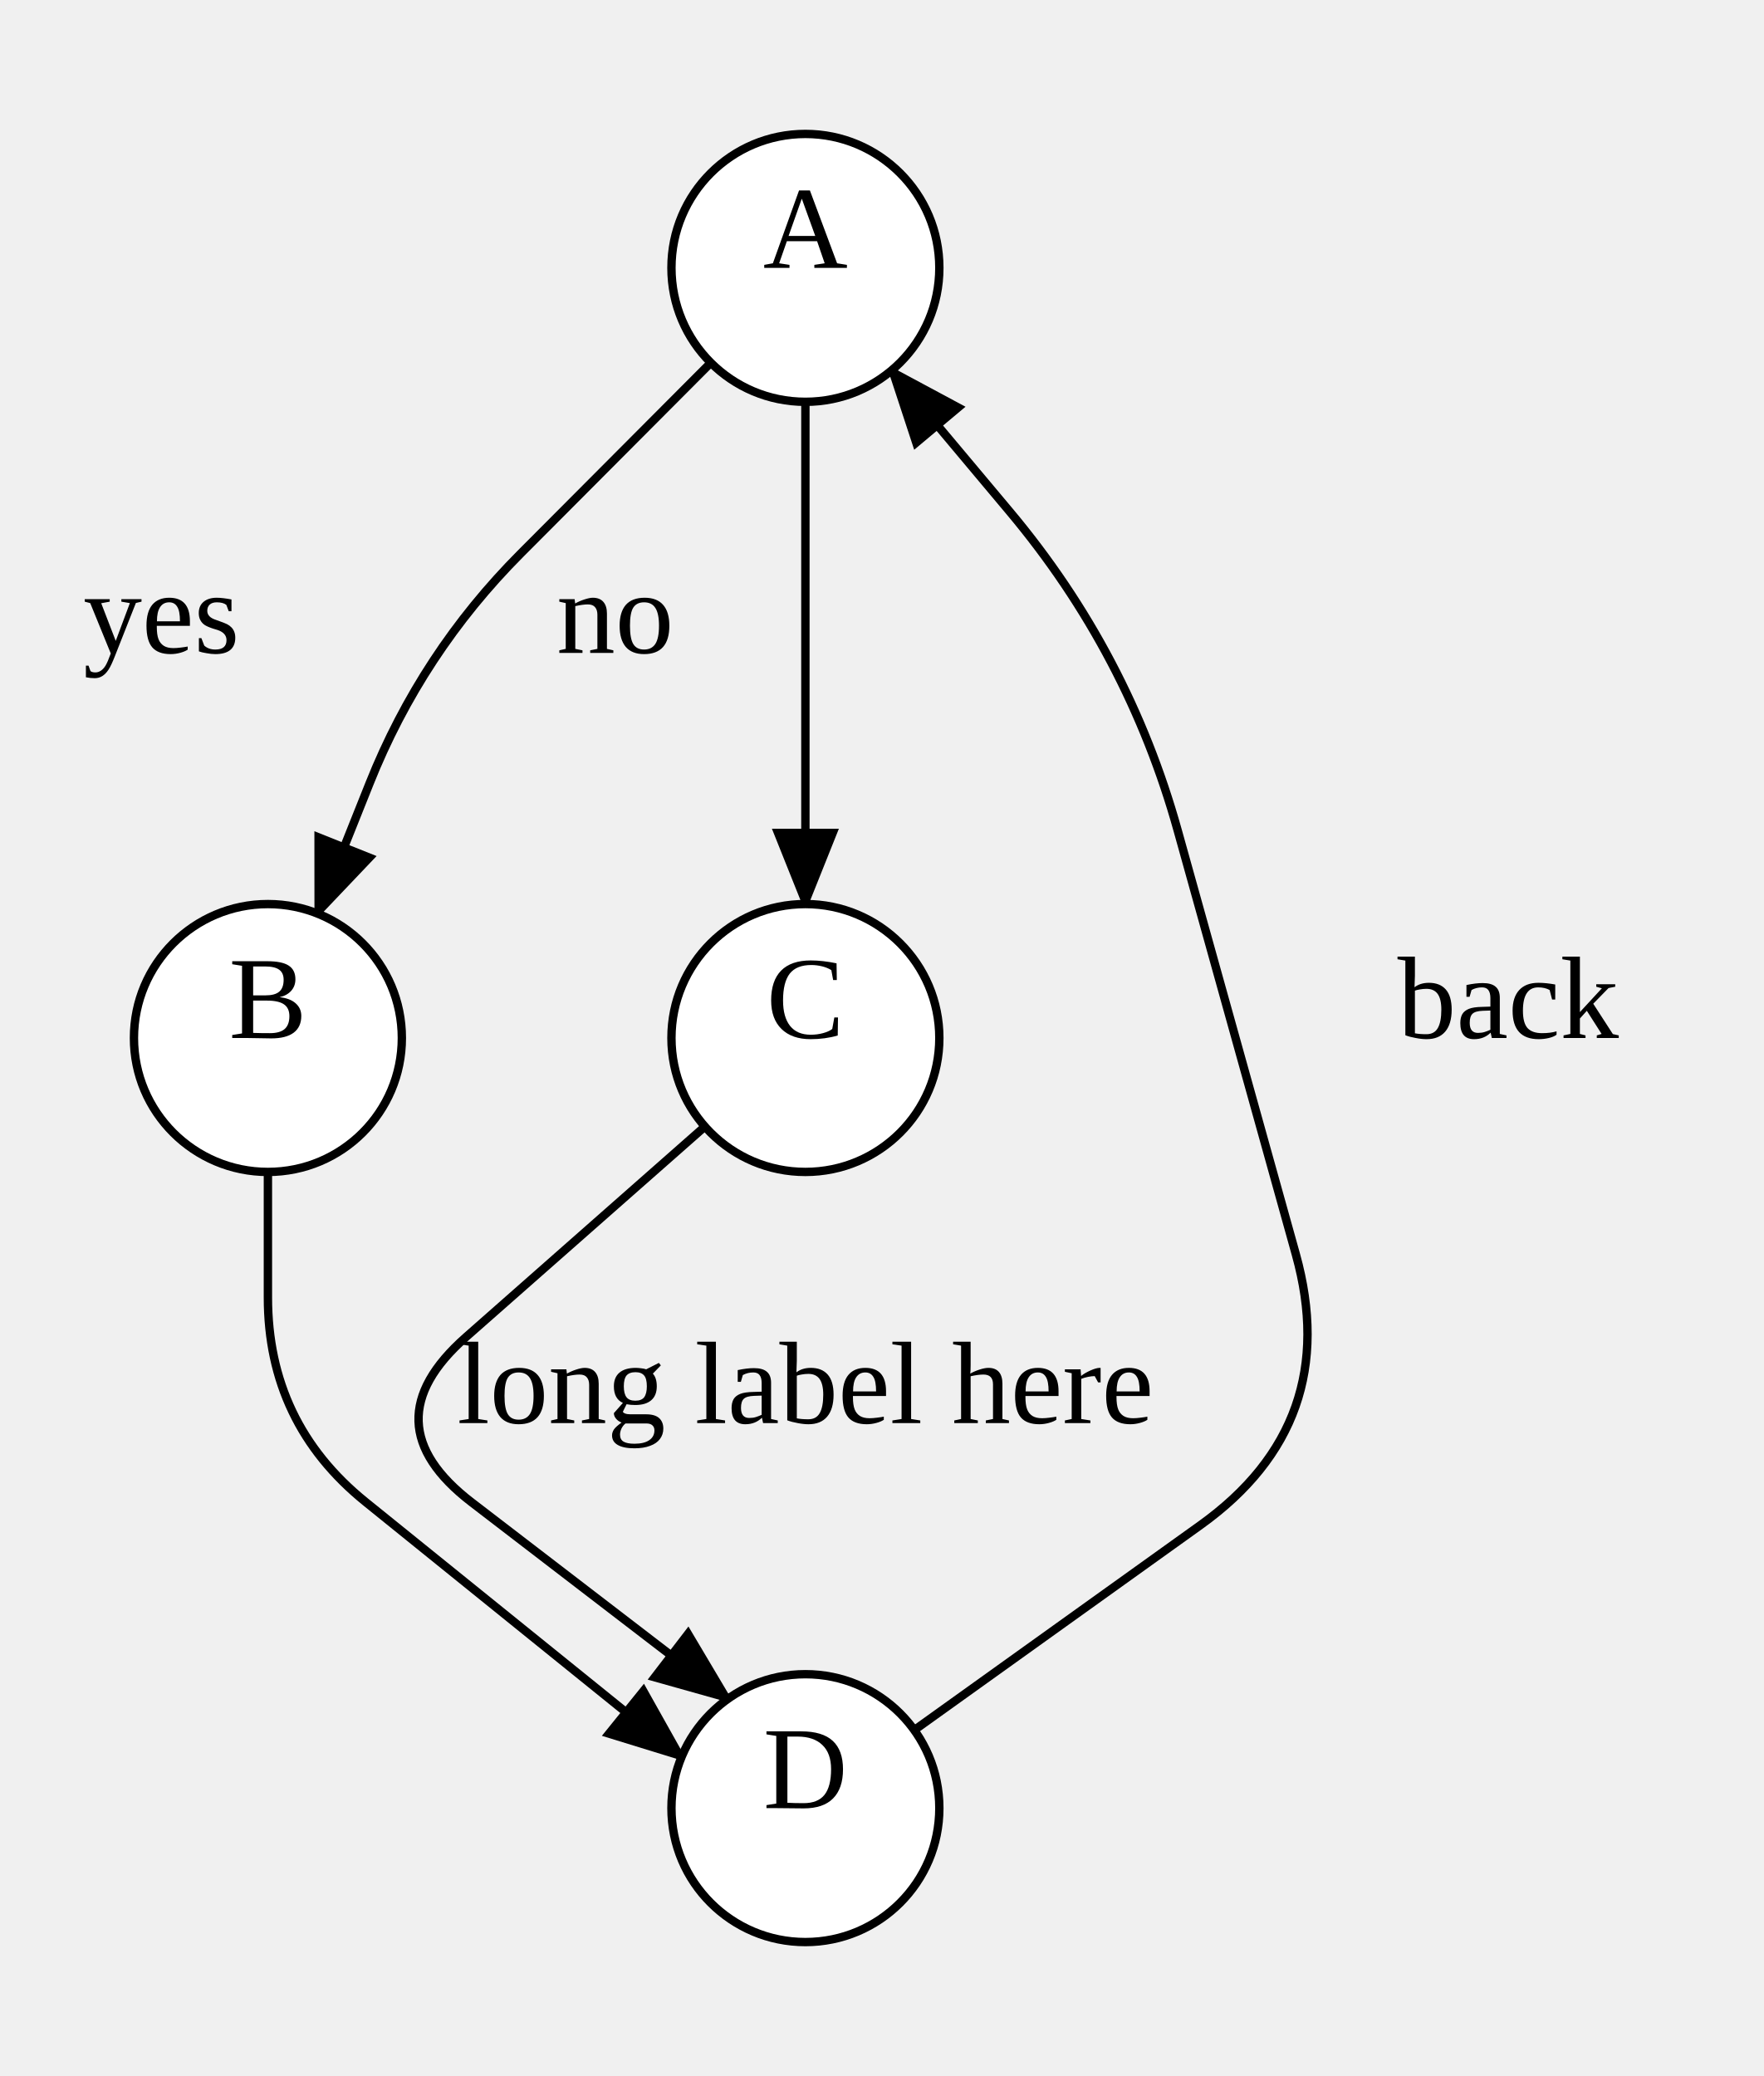
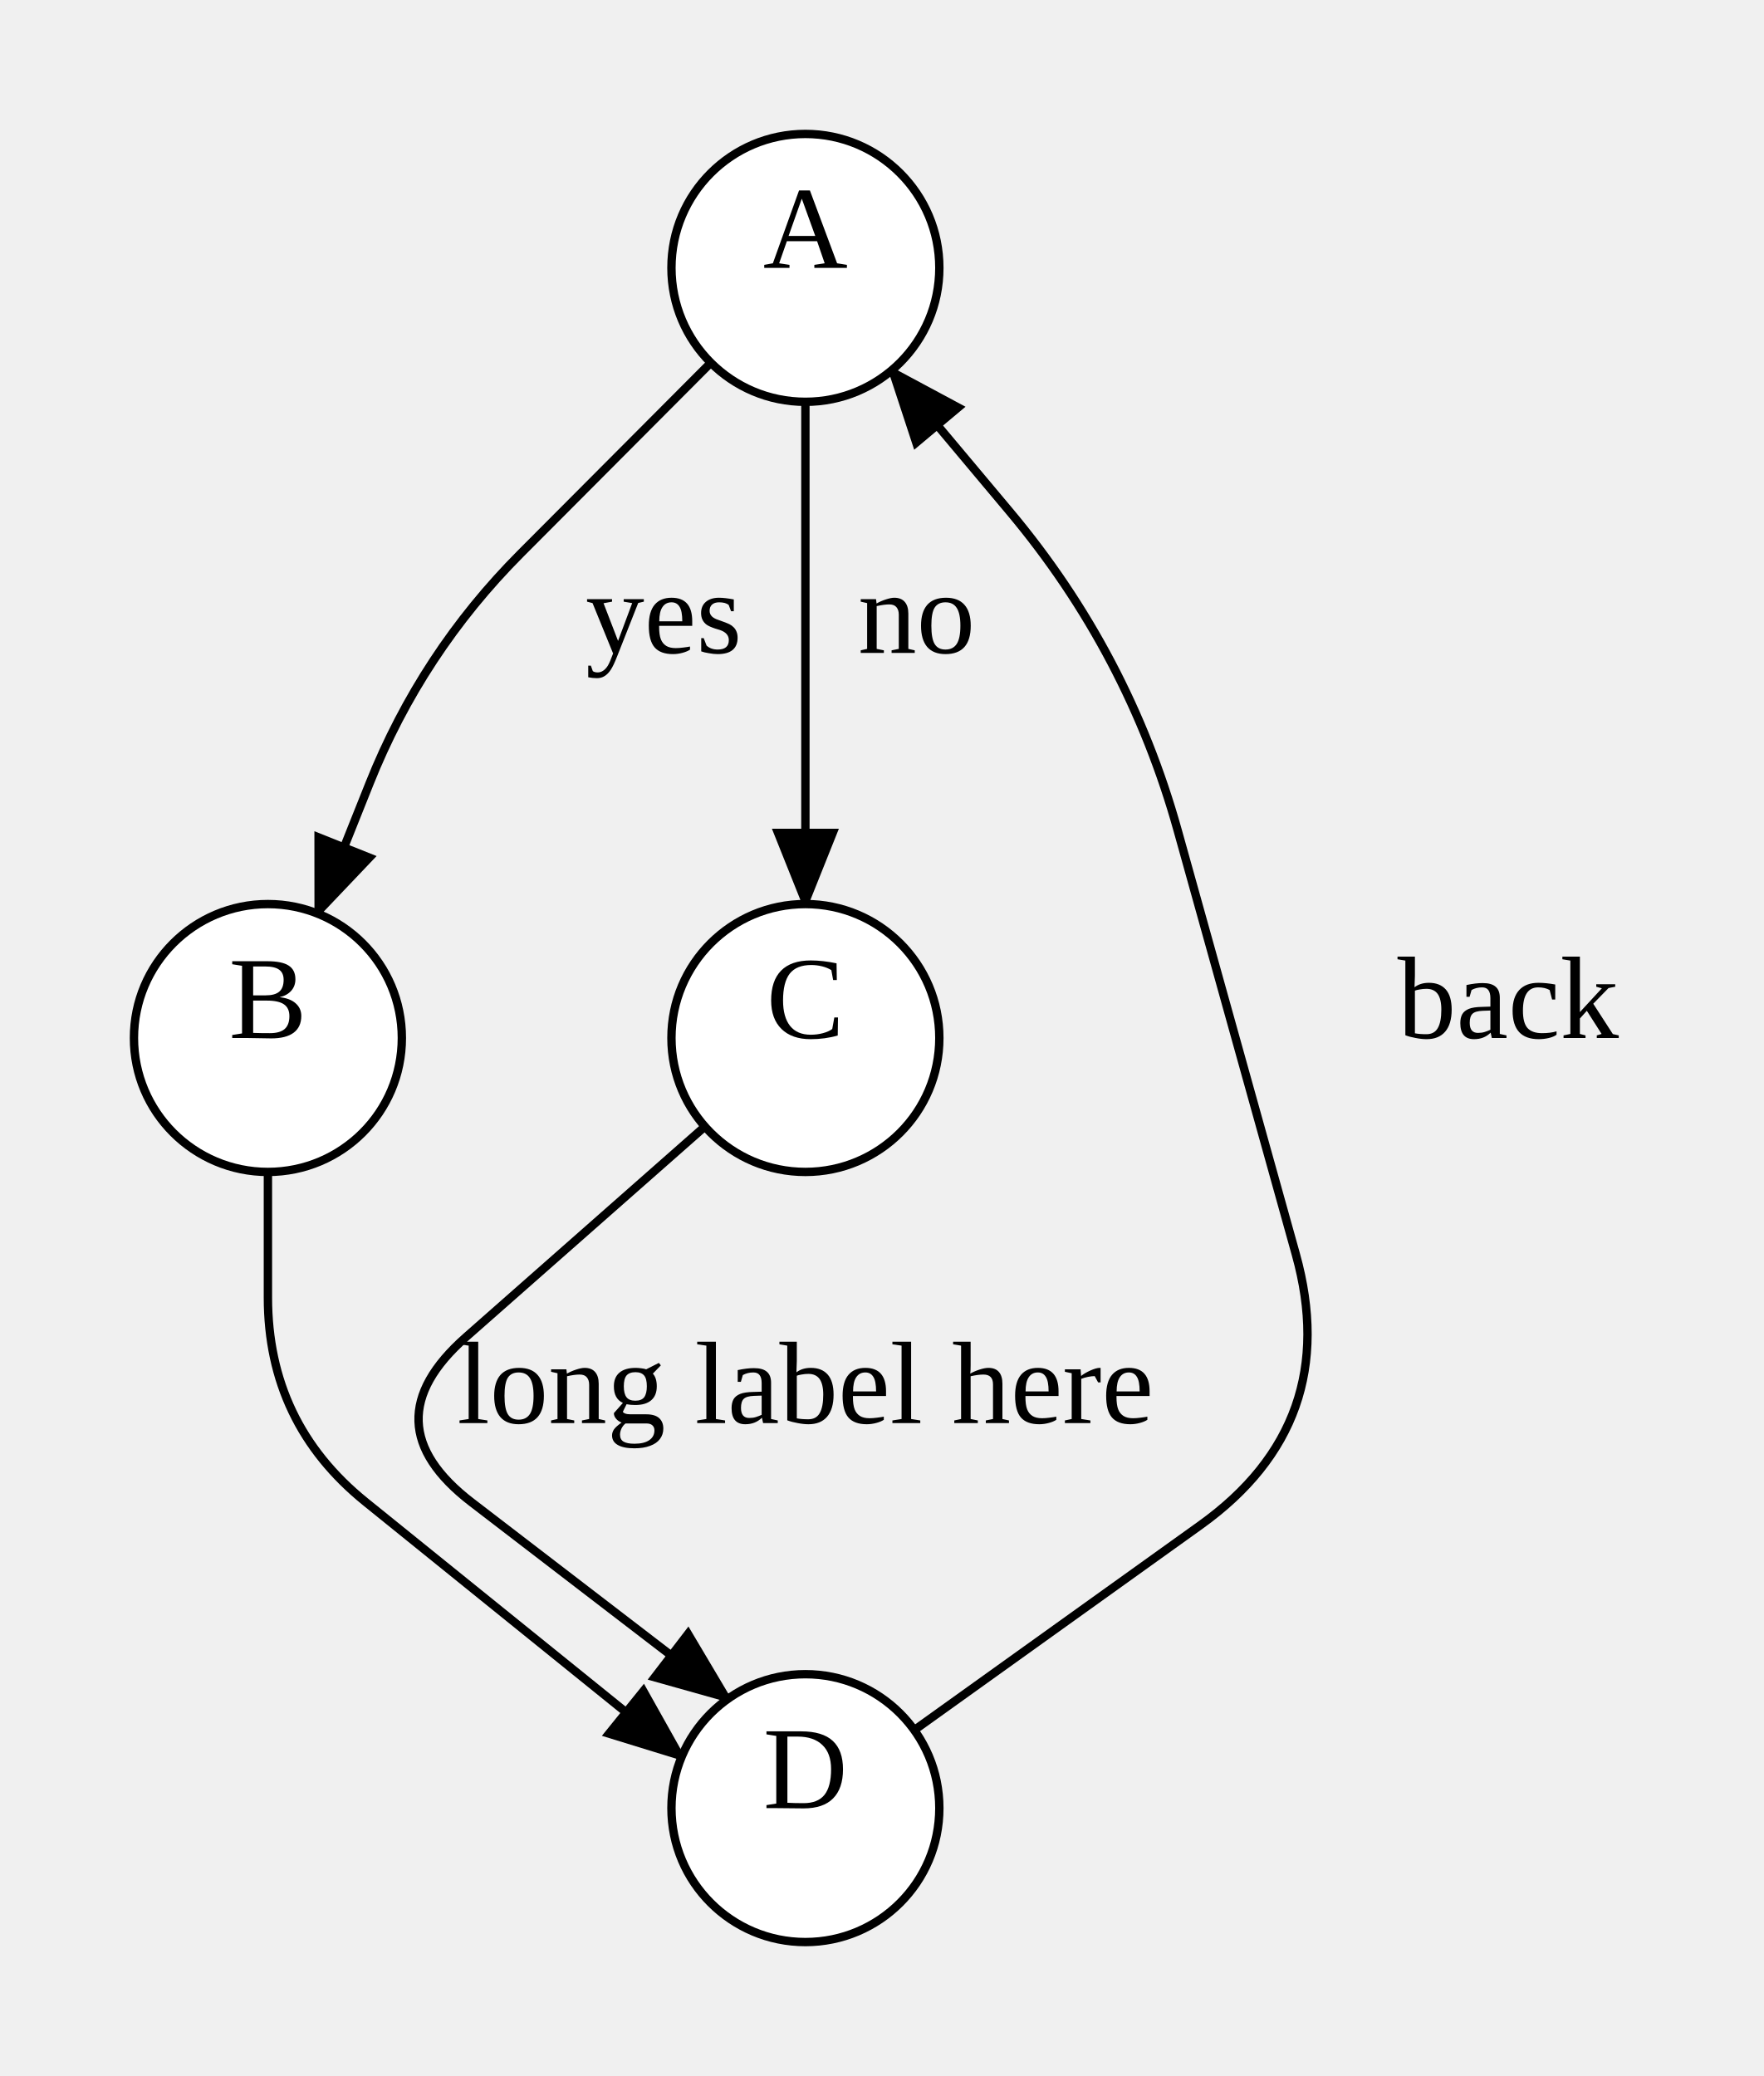
<svg xmlns="http://www.w3.org/2000/svg" width="210.7" height="248">
  <style type="text/css">
		.edge { fill: none; }
	</style>
  <defs>
    <marker id="normal" markerWidth="10" markerHeight="8" refX="9" refY="4" orient="auto-start-reverse" markerUnits="userSpaceOnUse">
      <path d="M0,0 L0,8 L10,4 z" fill="context-stroke" />
    </marker>
    <marker id="vee" markerWidth="10" markerHeight="8" refX="9" refY="4" orient="auto-start-reverse" markerUnits="userSpaceOnUse">
      <path d="M0,0 L10,4 L0,8 L3,4 z" fill="context-stroke" />
    </marker>
    <marker id="dot" markerWidth="8" markerHeight="8" refX="7" refY="4" orient="auto-start-reverse" markerUnits="userSpaceOnUse">
      <circle cx="4" cy="4" r="3.5" fill="context-stroke" />
    </marker>
    <marker id="odot" markerWidth="8" markerHeight="8" refX="7" refY="4" orient="auto-start-reverse" markerUnits="userSpaceOnUse">
      <circle cx="4" cy="4" r="3" fill="white" stroke="context-stroke" />
    </marker>
  </defs>
  <g>
    <path class="edge" marker-end="url(#normal)" stroke="#000000" stroke-width="1" d="M84.906,43.333 L62.194,66.125 Q50.36,78 44.146,93.57 L37.931,109.14 " />
-     <text text-anchor="middle" alignment-baseline="middle" x="19.28" y="78" font-size="14" color="#000000">yes</text>
+     <text text-anchor="middle" alignment-baseline="middle" x="79.28" y="78" font-size="14" color="#000000">yes</text>
    <path class="edge" marker-end="url(#normal)" stroke="#000000" stroke-width="1" d="M96.2,48 L96.2,63 Q96.2,78 96.2,93 L96.2,108 " />
-     <text text-anchor="middle" alignment-baseline="middle" x="73.48" y="78" font-size="14" color="#000000">no</text>
+     <text text-anchor="middle" alignment-baseline="middle" x="109.48" y="78" font-size="14" color="#000000">no</text>
    <path class="edge" marker-end="url(#normal)" stroke="#000000" stroke-width="1" d="M32,140 L32,155 Q32,170 43.669,179.425 L81.406,209.905 " />
    <path class="edge" marker-end="url(#normal)" stroke="#000000" stroke-width="1" d="M84.196,134.578 L55.659,159.726 Q44,170 56.327,179.462 L86.936,202.955 " />
    <text text-anchor="middle" alignment-baseline="middle" x="96.2" y="170" font-size="14" color="#000000">long label here</text>
    <path class="edge" marker-end="url(#normal)" stroke="#000000" stroke-width="1" d="M109.206,206.681 L143.383,182.193 Q160.4,170 154.78,149.834 L153.99,147 Q147.58,124 141.17,101 L140.669,99.204 Q134.76,78 120.619,61.131 L106.479,44.262 " />
    <text text-anchor="middle" alignment-baseline="middle" x="180.14" y="124" font-size="14" color="#000000">back</text>
    <ellipse cx="96.2" cy="32" rx="16" ry="16" class="node" fill="#FFFFFF" stroke="#000000" stroke-width="1" />
    <text text-anchor="middle" alignment-baseline="middle" x="96.2" y="32" font-size="14" color="#000000">A</text>
    <ellipse cx="32" cy="124" rx="16" ry="16" class="node" fill="#FFFFFF" stroke="#000000" stroke-width="1" />
    <text text-anchor="middle" alignment-baseline="middle" x="32" y="124" font-size="14" color="#000000">B</text>
    <ellipse cx="96.2" cy="124" rx="16" ry="16" class="node" fill="#FFFFFF" stroke="#000000" stroke-width="1" />
    <text text-anchor="middle" alignment-baseline="middle" x="96.2" y="124" font-size="14" color="#000000">C</text>
    <ellipse cx="96.2" cy="216" rx="16" ry="16" class="node" fill="#FFFFFF" stroke="#000000" stroke-width="1" />
    <text text-anchor="middle" alignment-baseline="middle" x="96.2" y="216" font-size="14" color="#000000">D</text>
  </g>
</svg>
